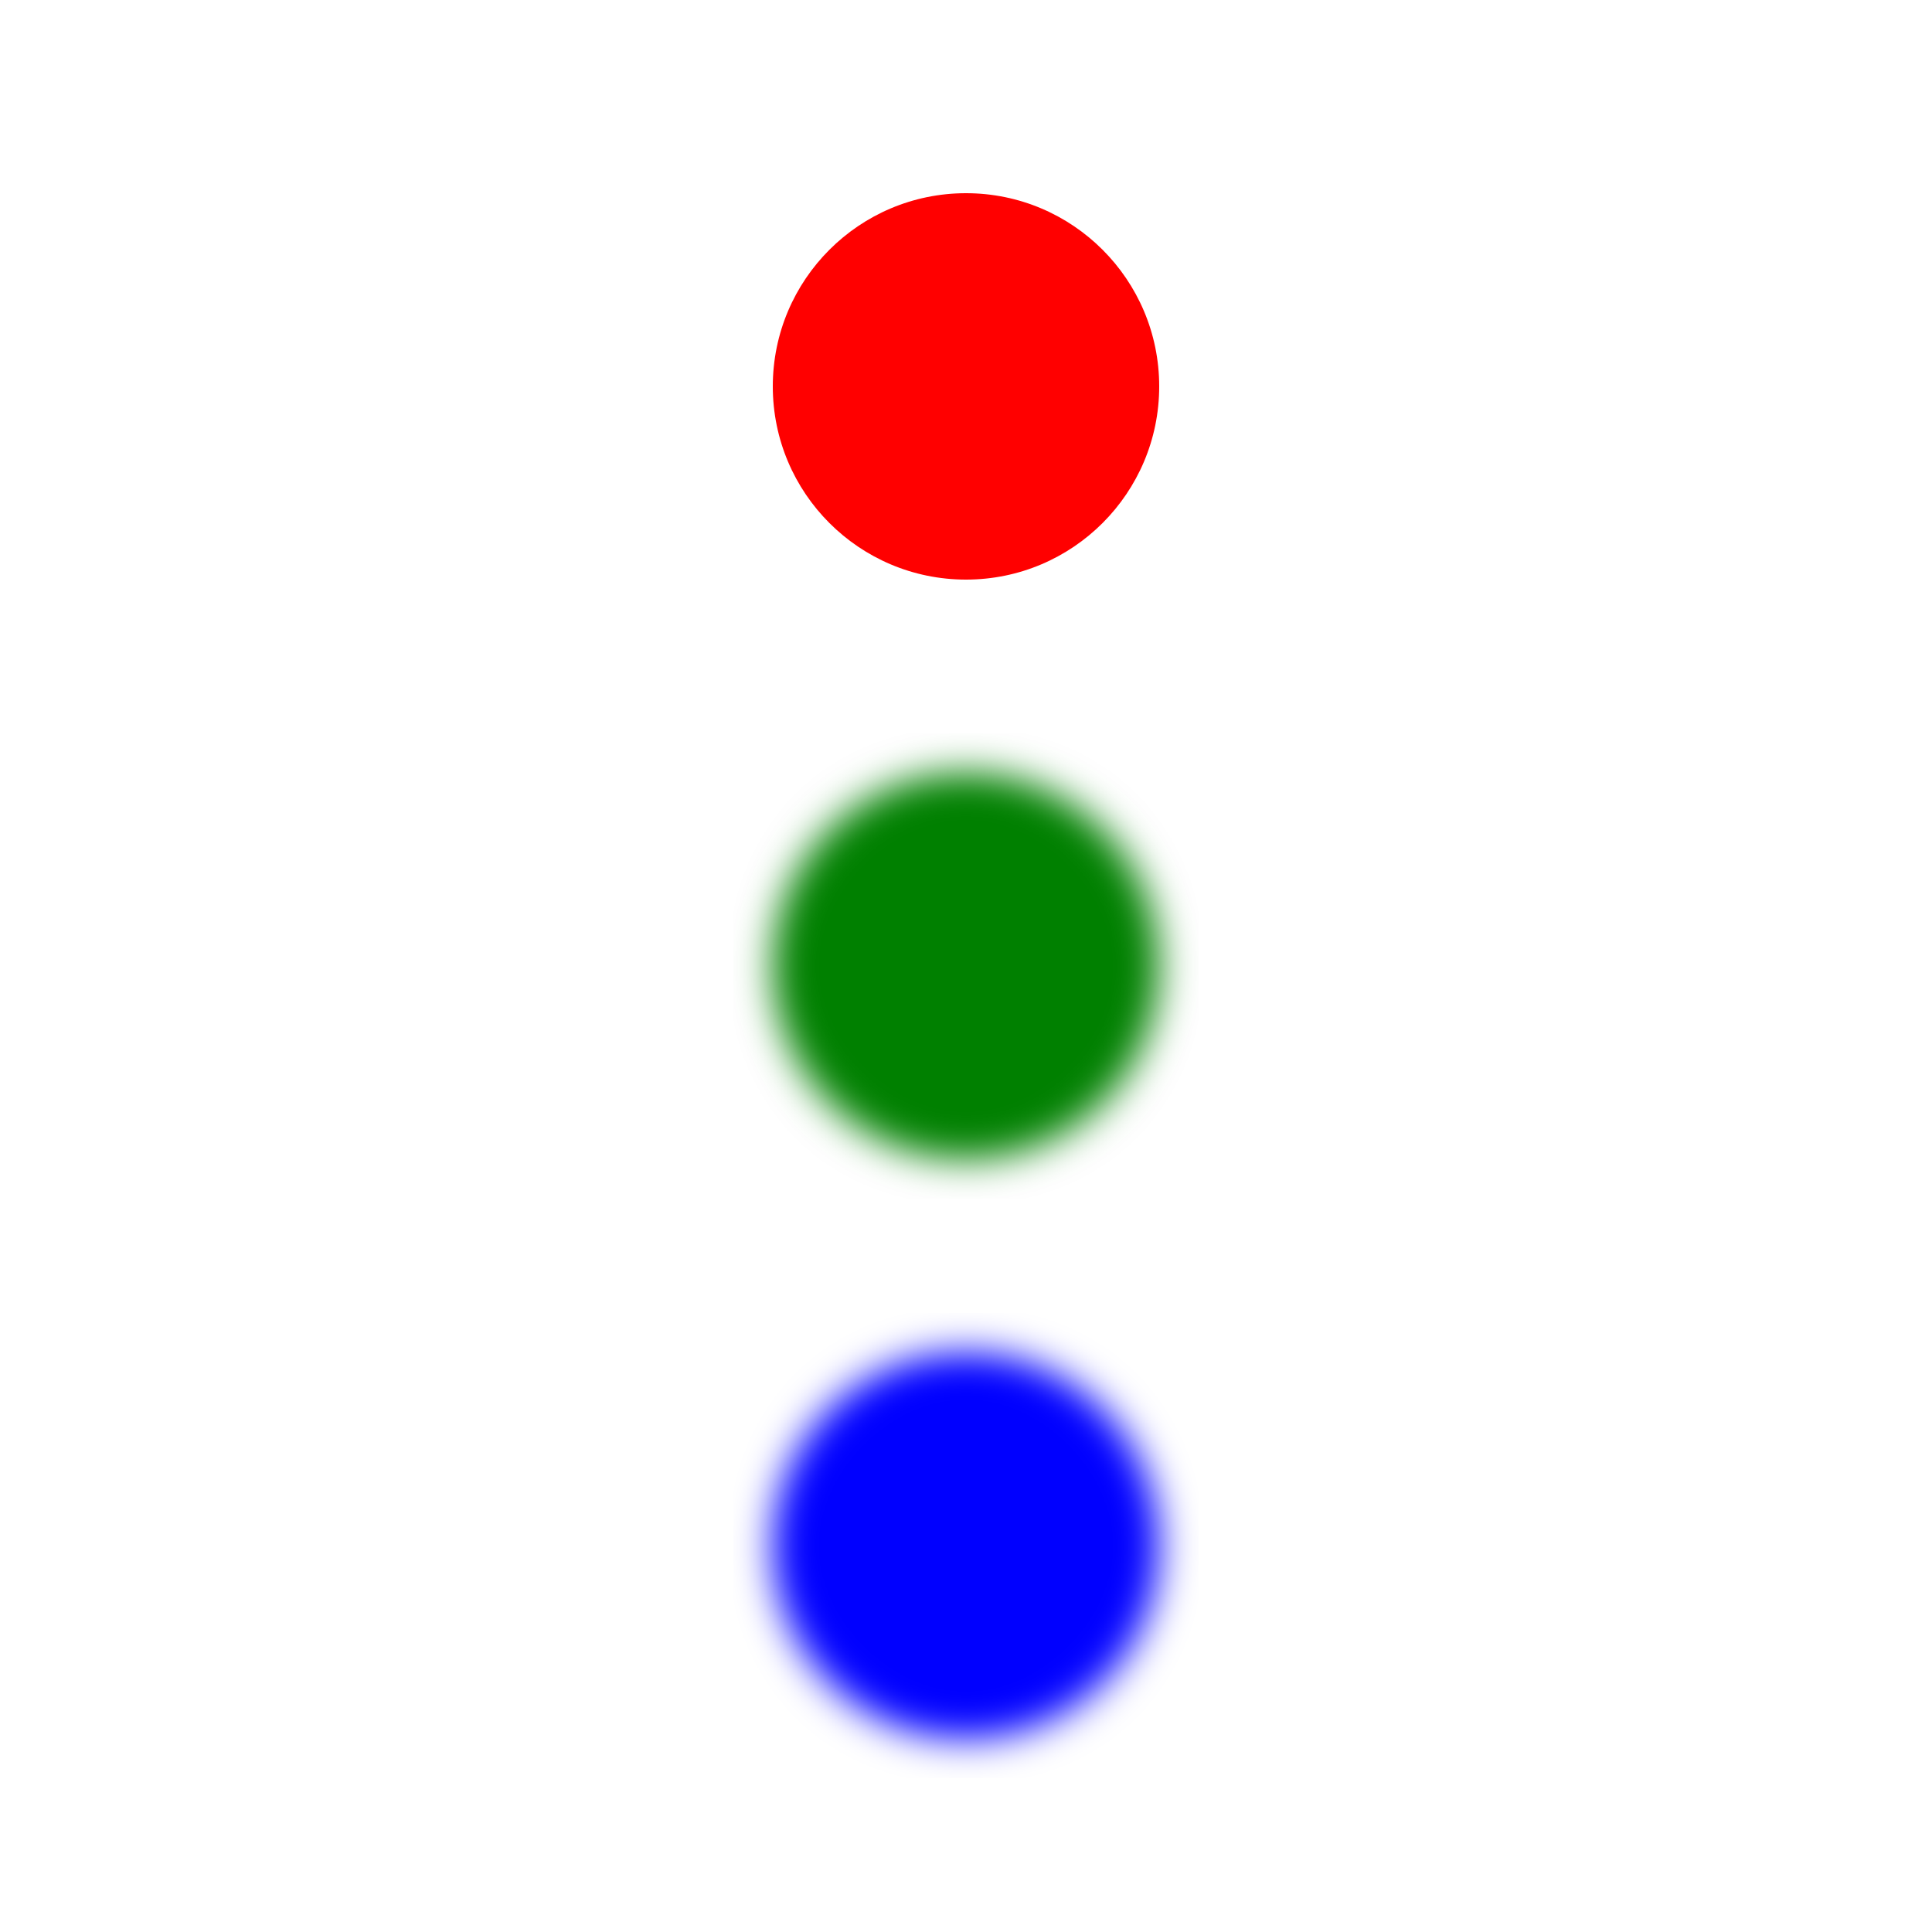
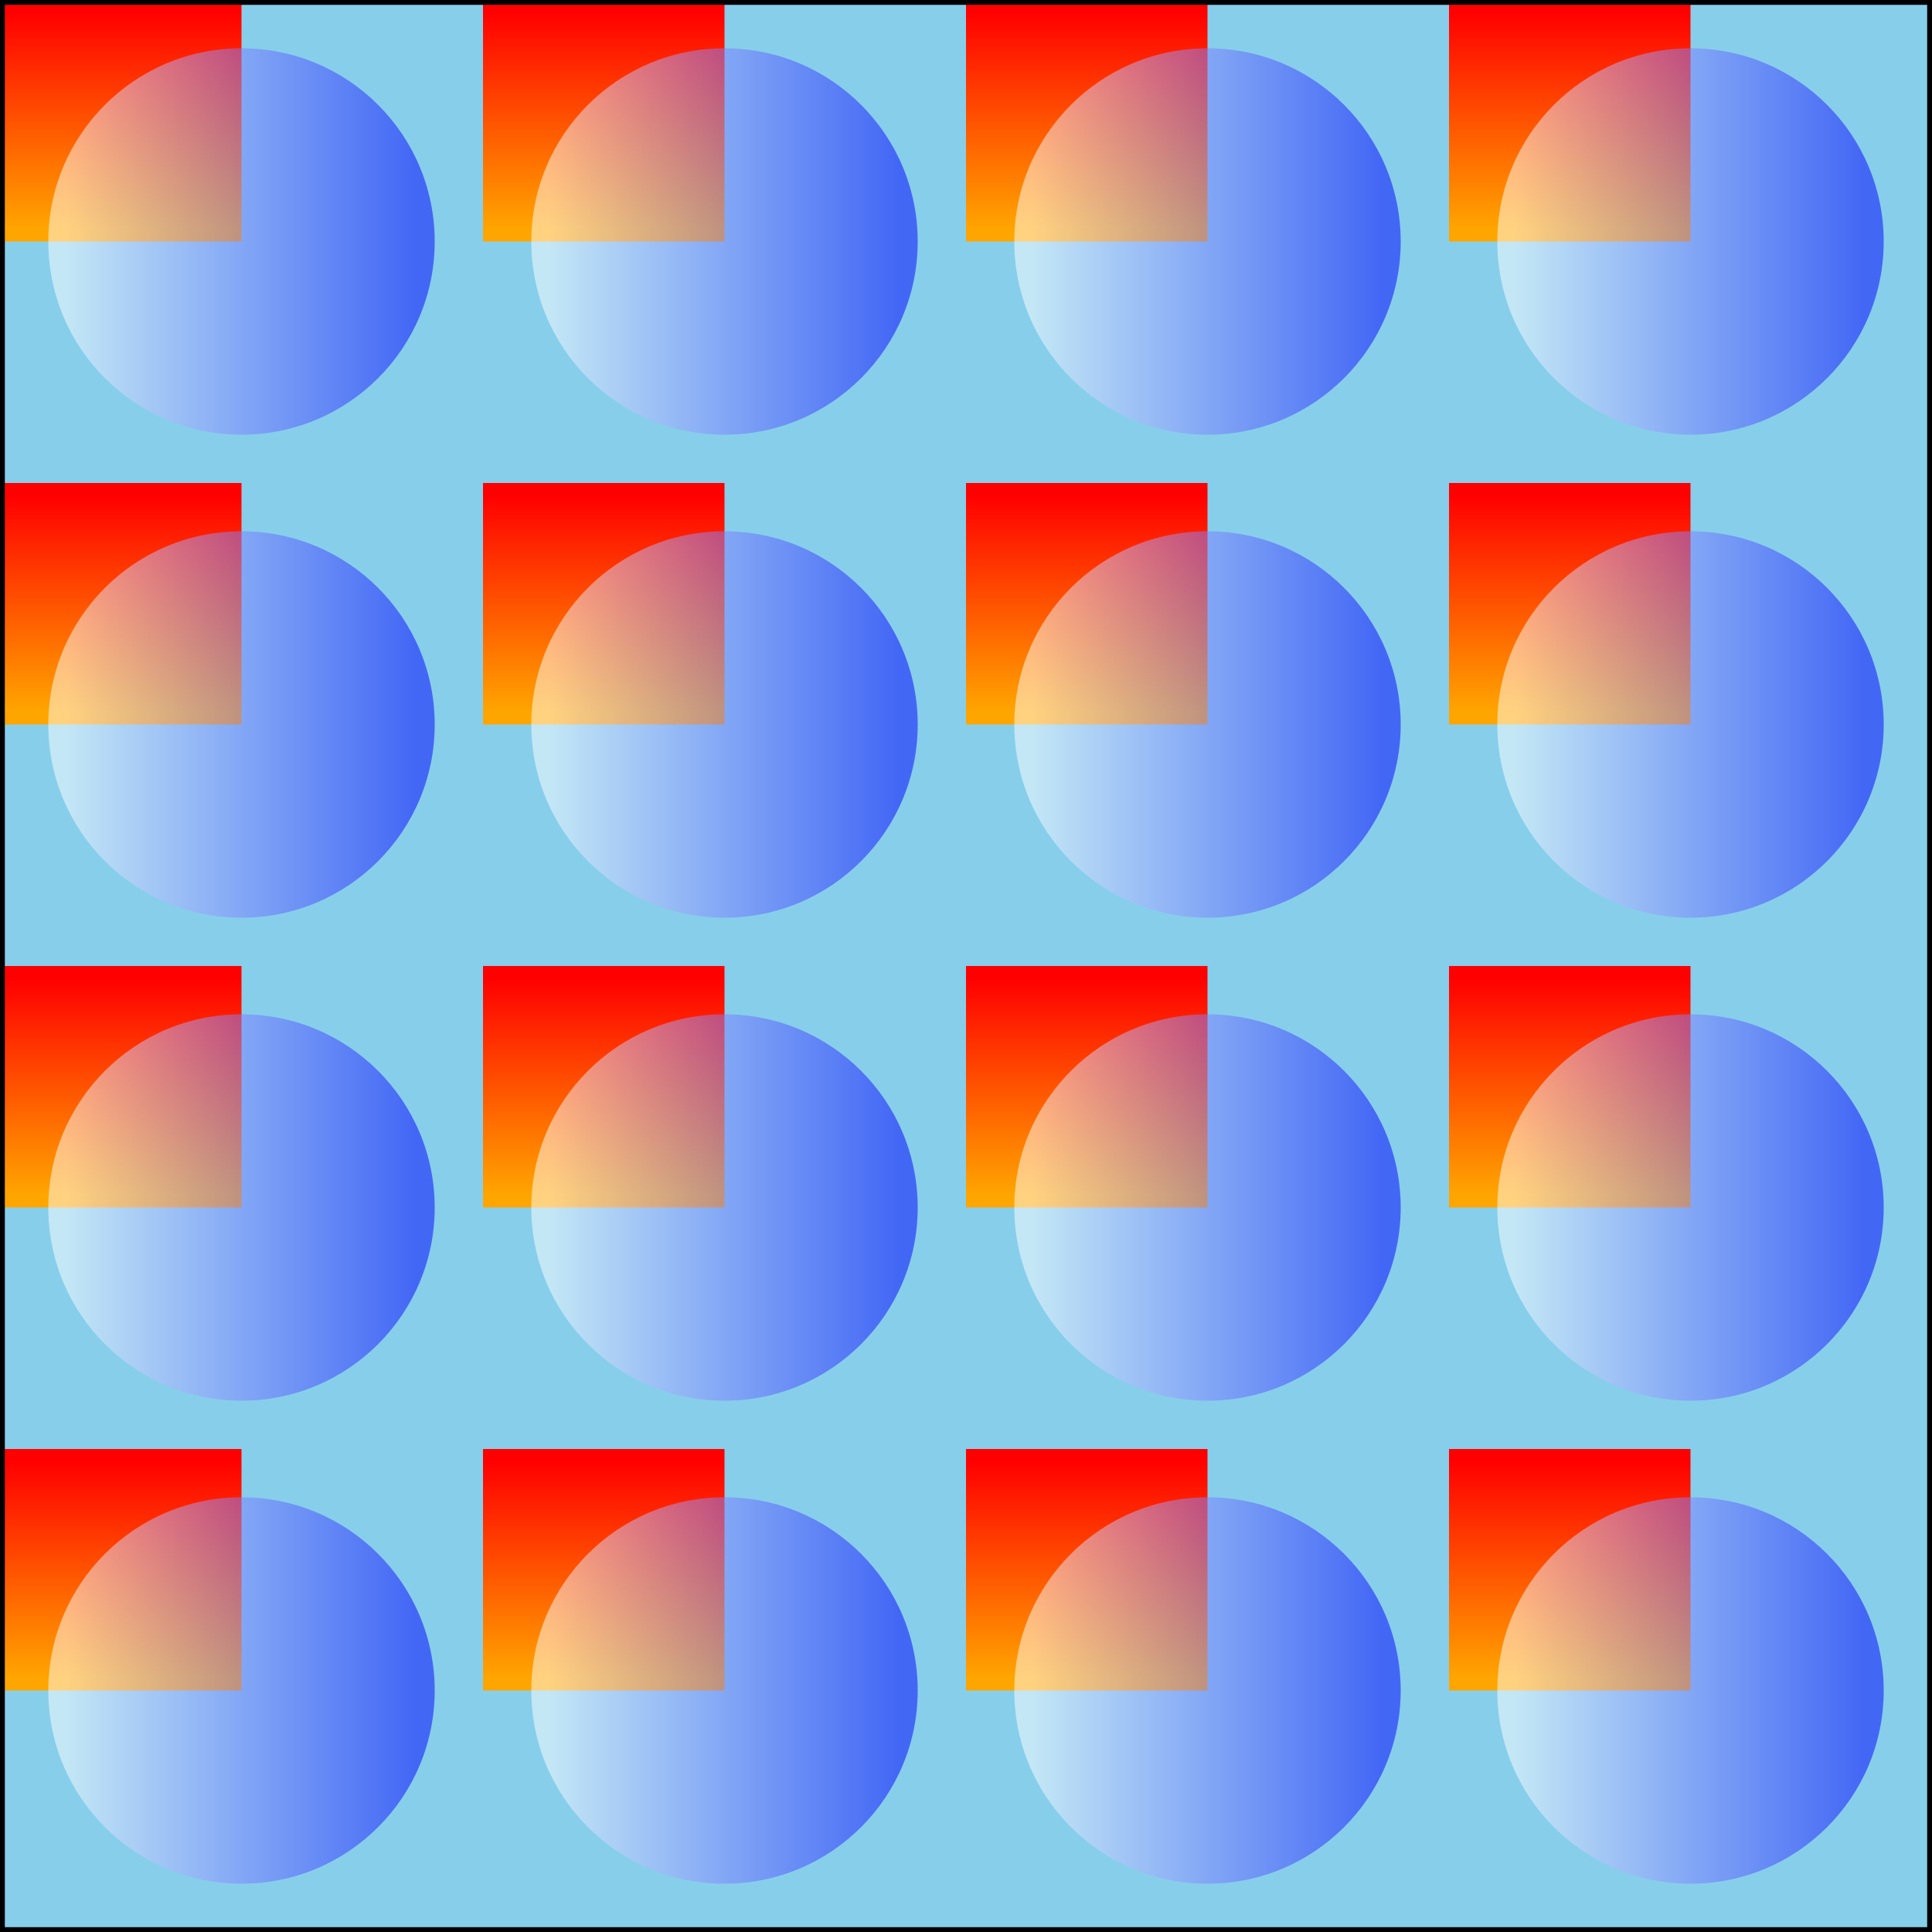
- <svg xmlns="http://www.w3.org/2000/svg" xmlns:xlink="http://www.w3.org/1999/xlink" width="100" height="100">
-   <defs>
-     <circle id="C" r="10" />
-     <filter id="BF">
-       <feGaussianBlur in="SourceGraphic" stdDeviation="1 1" />
-     </filter>
-   </defs>
-   <style>
-         #C1 { fill:red }
-         #C2 { fill:green }
-         #C3 { fill:blue; filter:url(#BF) }
-     </style>
-   <use id="C1" x="50" y="20" xlink:href="#C" />
-   <use id="C2" x="50" y="50" xlink:href="#C" filter="url(#BF)" />
-   <use id="C3" x="50" y="80" xlink:href="#C" />
+ <svg xmlns="http://www.w3.org/2000/svg" width="200" height="200">
+   <linearGradient id="Gradient1">
+     <stop offset="5%" stop-color="white" />
+     <stop offset="95%" stop-color="blue" />
+   </linearGradient>
+   <linearGradient id="Gradient2" x1="0" x2="0" y1="0" y2="1">
+     <stop offset="5%" stop-color="red" />
+     <stop offset="95%" stop-color="orange" />
+   </linearGradient>
+   <pattern id="Pattern" x="0" y="0" width=".25" height=".25" patternUnits="objectBoundingBox">
+     <rect x="0" y="0" width="50" height="50" fill="skyblue" />
+     <rect x="0" y="0" width="25" height="25" fill="url(#Gradient2)" />
+     <circle cx="25" cy="25" r="20" fill="url(#Gradient1)" fill-opacity="0.5" />
+   </pattern>
+   <rect x="0" y="0" width="200" height="200" fill="url(#Pattern)" stroke="black" />
</svg>
